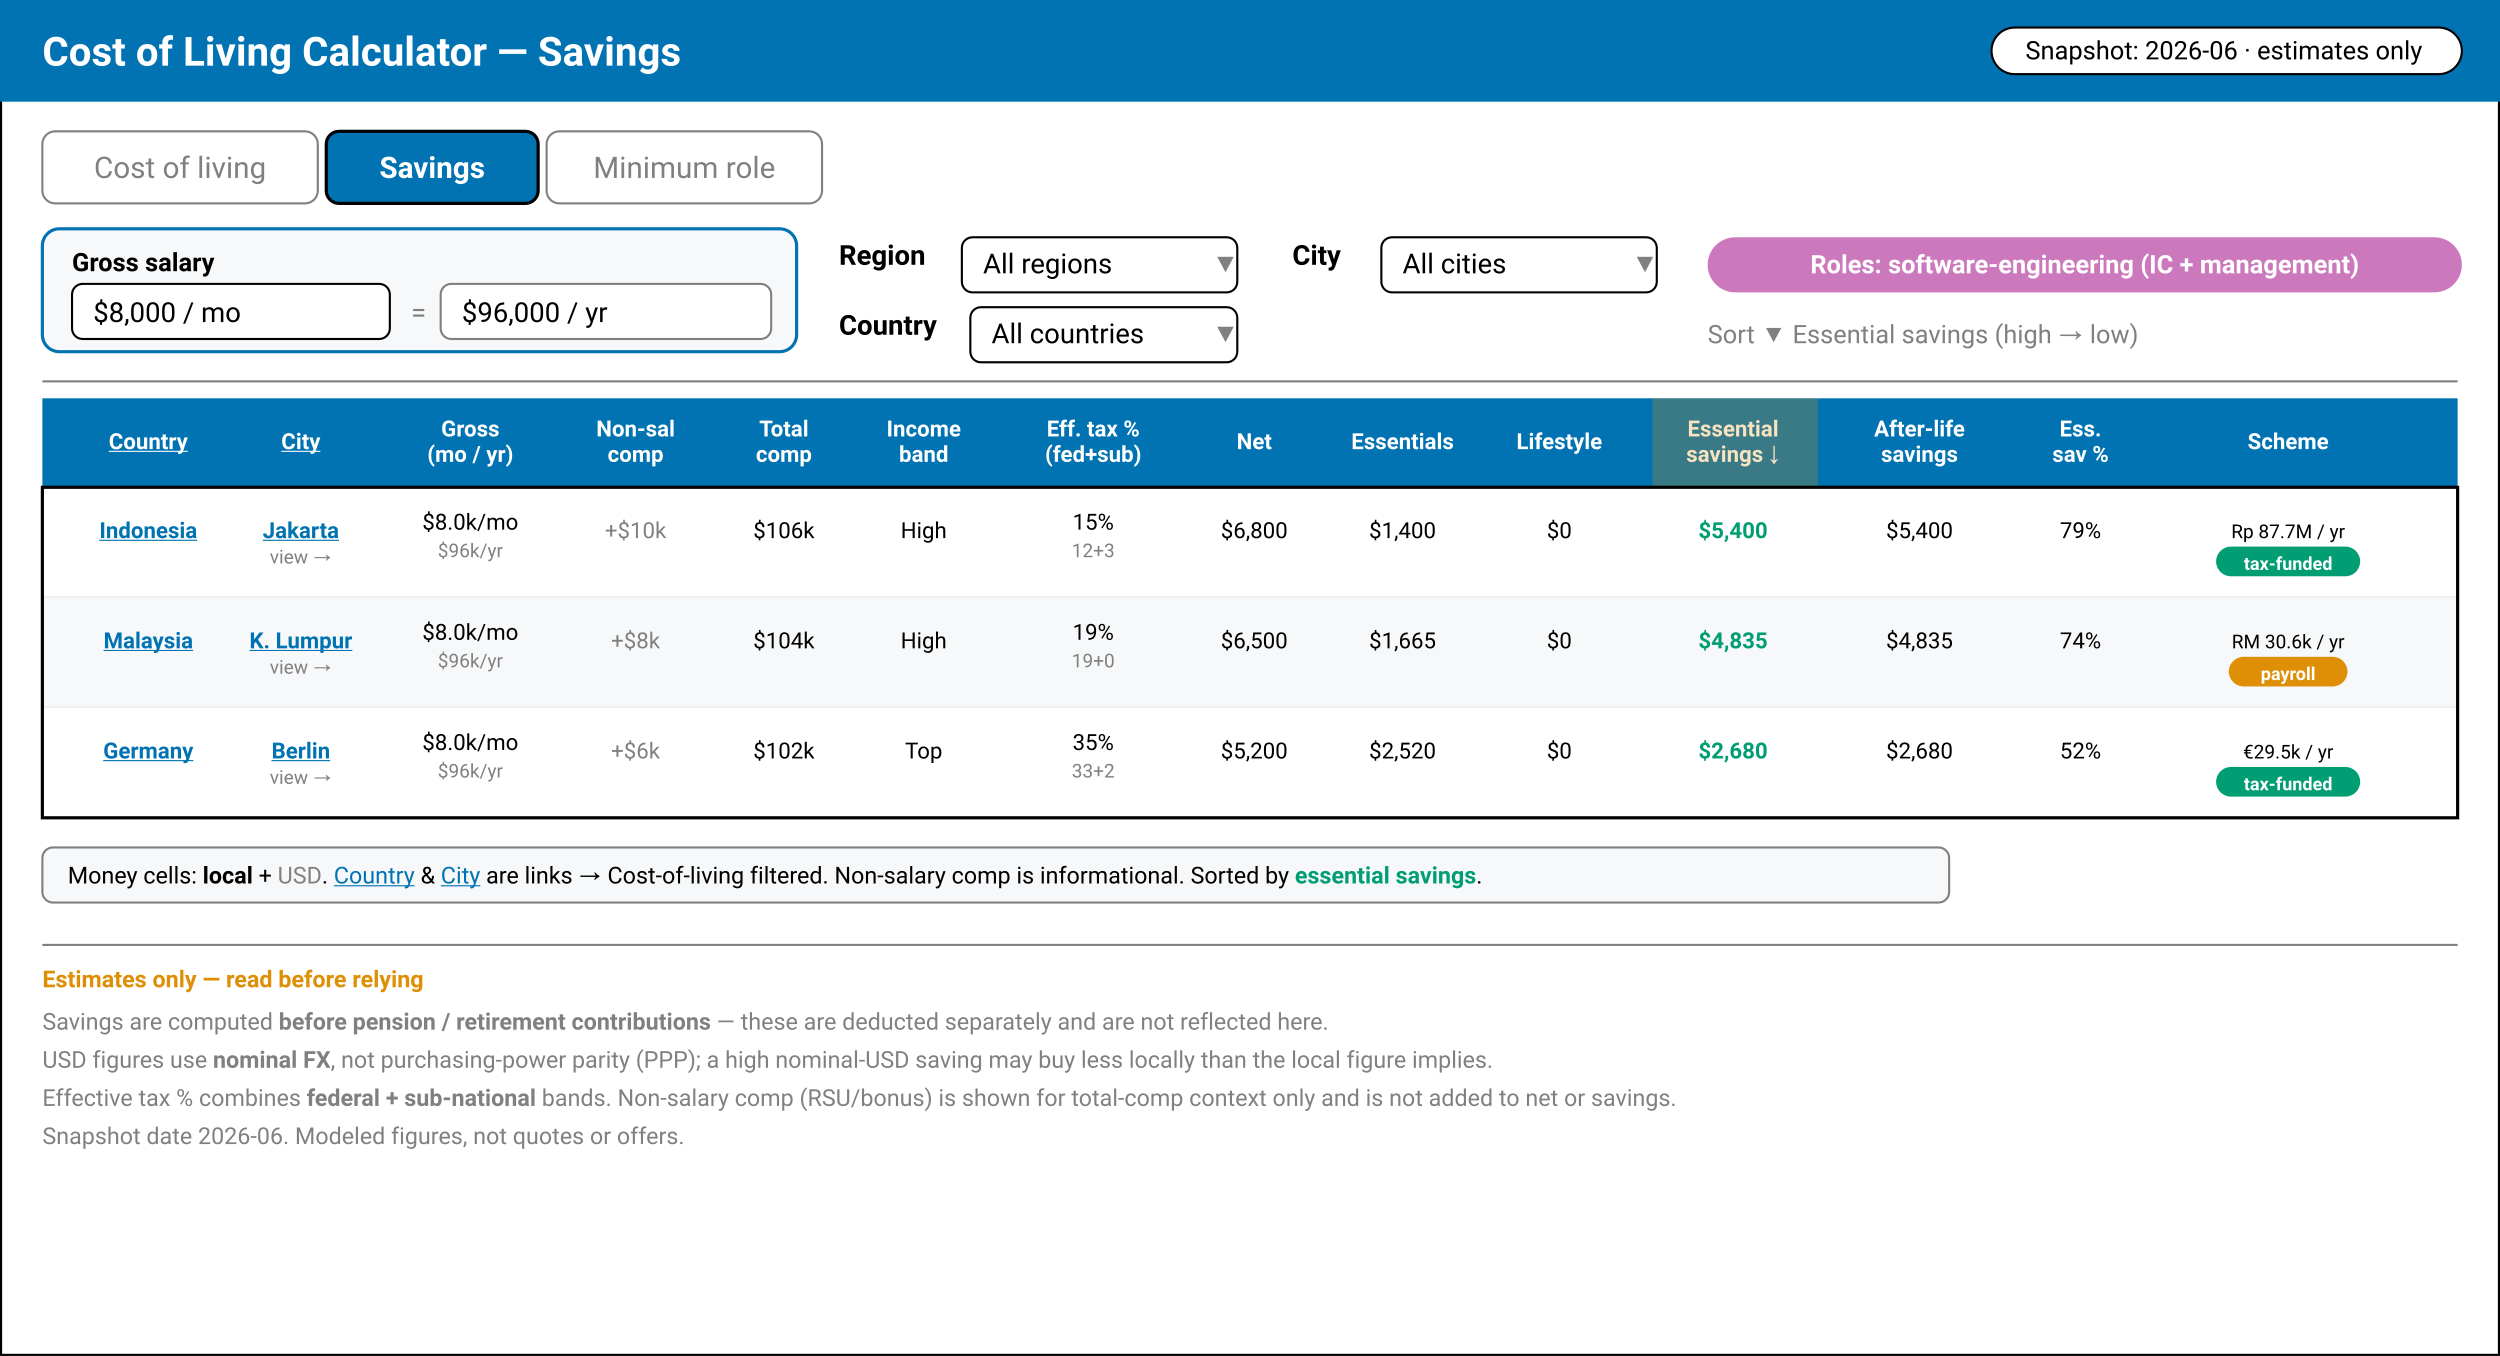
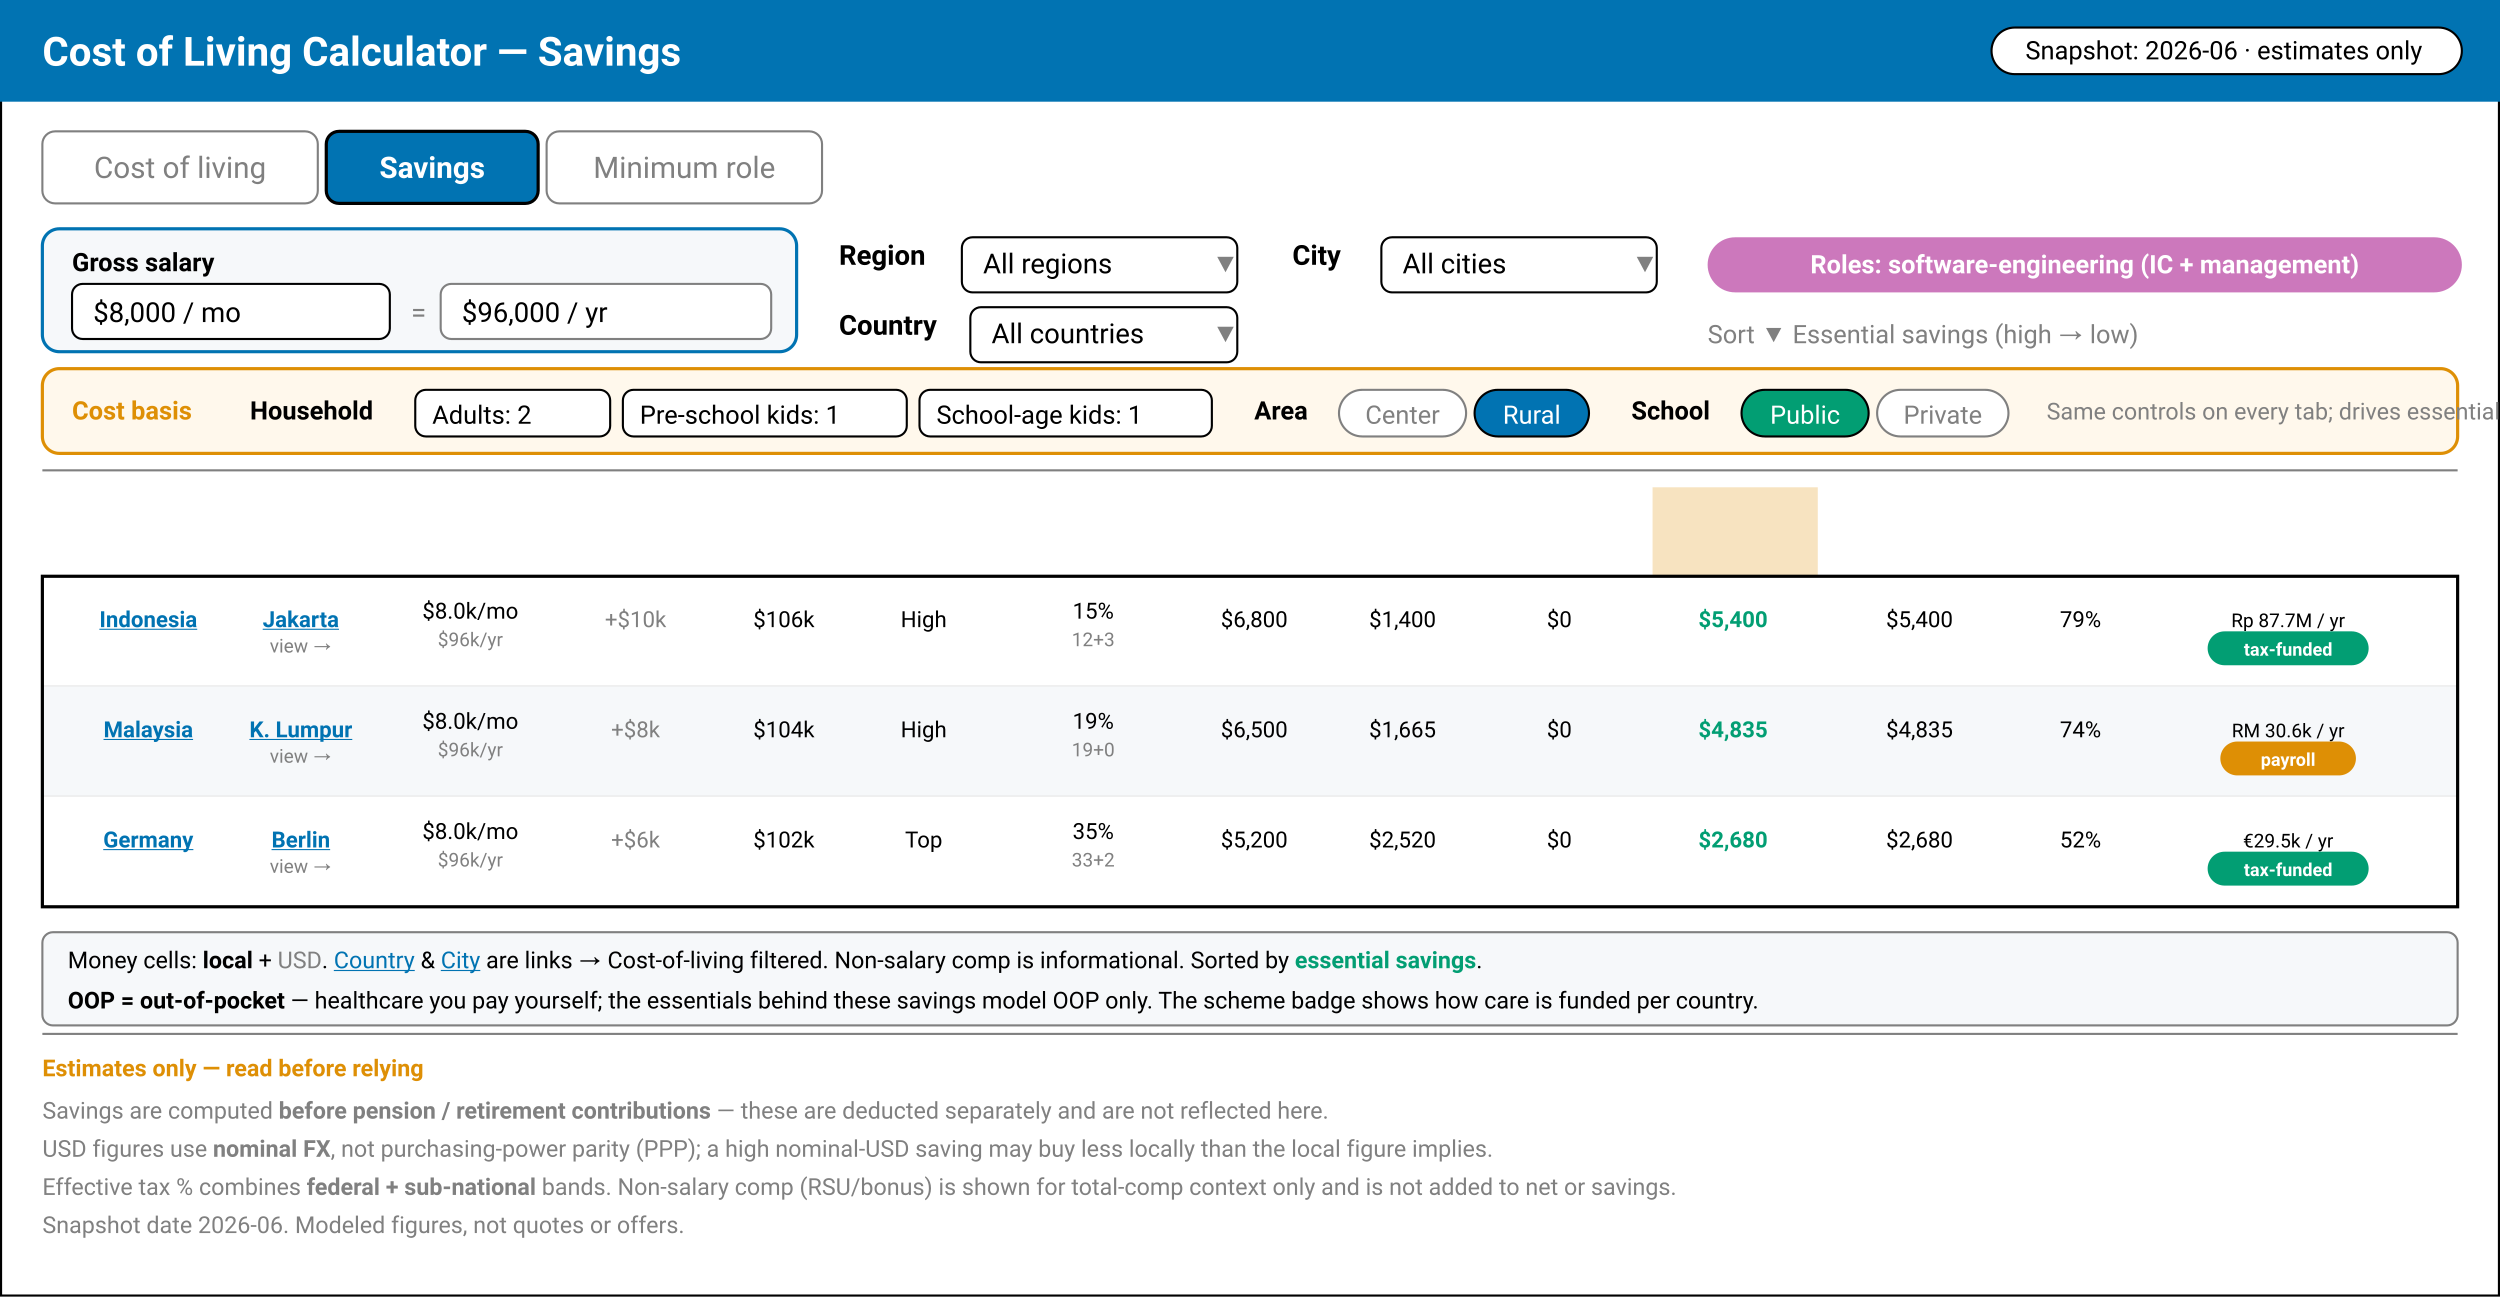
- <svg xmlns="http://www.w3.org/2000/svg" width="1180" height="640" viewBox="0 0 1180 640" font-family="-apple-system, Segoe UI, Roboto, Helvetica, Arial, sans-serif">
-   <rect x="0" y="0" width="1180" height="640" fill="#FFFFFF" />
-   <rect x="0.5" y="0.5" width="1179" height="639" fill="none" stroke="#000000" stroke-width="1" />
+ <svg xmlns="http://www.w3.org/2000/svg" width="1180" height="612" viewBox="0 0 1180 612" font-family="-apple-system, Segoe UI, Roboto, Helvetica, Arial, sans-serif">
+   <rect x="0" y="0" width="1180" height="612" fill="#FFFFFF" />
+   <rect x="0.5" y="0.5" width="1179" height="611" fill="none" stroke="#000000" stroke-width="1" />
  <rect x="0" y="0" width="1180" height="48" fill="#0173B2" />
  <text x="20" y="31" font-size="19" font-weight="700" fill="#FFFFFF">Cost of Living Calculator — Savings</text>
  <rect x="940" y="13" width="222" height="22" rx="11" fill="#FFFFFF" stroke="#000000" stroke-width="1" />
  <text x="956" y="28" font-size="12" fill="#000000">Snapshot: 2026-06 · estimates only</text>
  <g font-size="14">
    <rect x="20" y="62" width="130" height="34" rx="6" fill="#FFFFFF" stroke="#808080" stroke-width="1" />
    <text x="85" y="84" text-anchor="middle" fill="#808080">Cost of living</text>
    <rect x="154" y="62" width="100" height="34" rx="6" fill="#0173B2" stroke="#000000" stroke-width="1.5" />
    <text x="204" y="84" text-anchor="middle" font-weight="700" fill="#FFFFFF">Savings</text>
    <rect x="258" y="62" width="130" height="34" rx="6" fill="#FFFFFF" stroke="#808080" stroke-width="1" />
    <text x="323" y="84" text-anchor="middle" fill="#808080">Minimum role</text>
  </g>
  <rect x="20" y="108" width="356" height="58" rx="8" fill="#F6F8FA" stroke="#0173B2" stroke-width="1.5" />
  <text x="34" y="128" font-size="12" font-weight="700" fill="#000000">Gross salary</text>
  <rect x="34" y="134" width="150" height="26" rx="5" fill="#FFFFFF" stroke="#000000" stroke-width="1" />
  <text x="44" y="152" font-size="13" fill="#000000">$8,000 / mo</text>
  <text x="194" y="152" font-size="13" fill="#808080">=</text>
  <rect x="208" y="134" width="156" height="26" rx="5" fill="#FFFFFF" stroke="#808080" stroke-width="1" />
  <text x="218" y="152" font-size="13" fill="#000000">$96,000 / yr</text>
  <g font-size="13">
    <text x="396" y="125" font-weight="600" fill="#000000">Region</text>
    <rect x="454" y="112" width="130" height="26" rx="5" fill="#FFFFFF" stroke="#000000" stroke-width="1" />
    <text x="464" y="129" fill="#000000">All regions</text>
    <text x="572" y="129" fill="#808080">▼</text>
    <text x="396" y="158" font-weight="600" fill="#000000">Country</text>
    <rect x="458" y="145" width="126" height="26" rx="5" fill="#FFFFFF" stroke="#000000" stroke-width="1" />
    <text x="468" y="162" fill="#000000">All countries</text>
    <text x="572" y="162" fill="#808080">▼</text>
    <text x="610" y="125" font-weight="600" fill="#000000">City</text>
    <rect x="652" y="112" width="130" height="26" rx="5" fill="#FFFFFF" stroke="#000000" stroke-width="1" />
    <text x="662" y="129" fill="#000000">All cities</text>
    <text x="770" y="129" fill="#808080">▼</text>
  </g>
  <rect x="806" y="112" width="356" height="26" rx="13" fill="#CC78BC" />
  <text x="984" y="129" font-size="12" fill="#FFFFFF" text-anchor="middle" font-weight="700">Roles: software-engineering (IC + management)</text>
  <text x="806" y="162" font-size="12" fill="#808080">Sort ▼ Essential savings (high → low)</text>
-   <line x1="20" y1="180" x2="1160" y2="180" stroke="#808080" stroke-width="1" />
-   <rect x="20" y="188" width="1140" height="42" fill="#0173B2" />
+   <rect x="20" y="174" width="1140" height="40" rx="8" fill="#FFF8EC" stroke="#DE8F05" stroke-width="1.5" />
+   <g font-size="12">
+     <text x="34" y="198" font-weight="700" fill="#DE8F05">Cost basis</text>
+     <text x="118" y="198" font-weight="600" fill="#000000">Household</text>
+     <rect x="196" y="184" width="92" height="22" rx="5" fill="#FFFFFF" stroke="#000000" stroke-width="1" />
+     <text x="204" y="200" fill="#000000">Adults: 2</text>
+     <rect x="294" y="184" width="134" height="22" rx="5" fill="#FFFFFF" stroke="#000000" stroke-width="1" />
+     <text x="302" y="200" fill="#000000">Pre-school kids: 1</text>
+     <rect x="434" y="184" width="138" height="22" rx="5" fill="#FFFFFF" stroke="#000000" stroke-width="1" />
+     <text x="442" y="200" fill="#000000">School-age kids: 1</text>
+     <text x="592" y="198" font-weight="600" fill="#000000">Area</text>
+     <rect x="632" y="184" width="60" height="22" rx="11" fill="#FFFFFF" stroke="#808080" stroke-width="1" />
+     <text x="662" y="200" text-anchor="middle" fill="#808080">Center</text>
+     <rect x="696" y="184" width="54" height="22" rx="11" fill="#0173B2" stroke="#000000" stroke-width="1" />
+     <text x="723" y="200" text-anchor="middle" fill="#FFFFFF">Rural</text>
+     <text x="770" y="198" font-weight="600" fill="#000000">School</text>
+     <rect x="822" y="184" width="60" height="22" rx="11" fill="#029E73" stroke="#000000" stroke-width="1" />
+     <text x="852" y="200" text-anchor="middle" fill="#FFFFFF">Public</text>
+     <rect x="886" y="184" width="62" height="22" rx="11" fill="#FFFFFF" stroke="#808080" stroke-width="1" />
+     <text x="917" y="200" text-anchor="middle" fill="#808080">Private</text>
+     <text x="966" y="198" font-size="11" fill="#808080">Same controls on every tab; drives essentials</text>
+   </g>
+   <line x1="20" y1="222" x2="1160" y2="222" stroke="#808080" stroke-width="1" />
  <g font-size="10.5" fill="#FFFFFF" font-weight="700" text-anchor="middle">
-     <text x="70" y="212" text-decoration="underline">Country</text>
-     <text x="142" y="212" text-decoration="underline">City</text>
-     <text x="222" y="206">Gross</text>
-     <text x="222" y="218">(mo / yr)</text>
-     <text x="300" y="206">Non-sal</text>
-     <text x="300" y="218">comp</text>
-     <text x="370" y="206">Total</text>
-     <text x="370" y="218">comp</text>
-     <text x="436" y="206">Income</text>
-     <text x="436" y="218">band</text>
-     <text x="516" y="206">Eff. tax %</text>
-     <text x="516" y="218">(fed+sub)</text>
-     <text x="592" y="212">Net</text>
-     <text x="662" y="212">Essentials</text>
-     <text x="736" y="212">Lifestyle</text>
-     <text x="818" y="206">Essential</text>
-     <text x="818" y="218">savings ↓</text>
-     <text x="906" y="206">After-life</text>
-     <text x="906" y="218">savings</text>
-     <text x="982" y="206">Ess.</text>
-     <text x="982" y="218">sav %</text>
-     <text x="1080" y="212">Scheme</text>
+     <text x="70" y="254" text-decoration="underline">Country</text>
+     <text x="142" y="254" text-decoration="underline">City</text>
+     <text x="222" y="248">Gross</text>
+     <text x="222" y="260">(mo / yr)</text>
+     <text x="300" y="248">Non-sal</text>
+     <text x="300" y="260">comp</text>
+     <text x="370" y="248">Total</text>
+     <text x="370" y="260">comp</text>
+     <text x="436" y="248">Income</text>
+     <text x="436" y="260">band</text>
+     <text x="516" y="248">Eff. tax %</text>
+     <text x="516" y="260">(fed+sub)</text>
+     <text x="592" y="254">Net</text>
+     <text x="662" y="254">Essentials</text>
+     <text x="736" y="254">Lifestyle</text>
+     <text x="818" y="248">Essential</text>
+     <text x="818" y="260">savings ↓</text>
+     <text x="906" y="248">After-life</text>
+     <text x="906" y="260">savings</text>
+     <text x="982" y="248">Ess.</text>
+     <text x="982" y="260">sav %</text>
+     <text x="1080" y="254">Scheme</text>
  </g>
-   <rect x="780" y="188" width="78" height="42" fill="#DE8F05" opacity="0.25" />
-   <rect x="20" y="230" width="1140" height="52" fill="#FFFFFF" />
+   <rect x="780" y="230" width="78" height="42" fill="#DE8F05" opacity="0.25" />
+   <rect x="20" y="272" width="1140" height="52" fill="#FFFFFF" />
  <g font-size="10.5" text-anchor="middle">
-     <text x="70" y="254" fill="#0173B2" text-decoration="underline" font-weight="600">Indonesia</text>
-     <text x="142" y="254" fill="#0173B2" text-decoration="underline" font-weight="600">Jakarta</text>
-     <text x="142" y="266" fill="#808080" font-size="9">view →</text>
-     <text x="222" y="250" fill="#000000">$8.0k/mo</text>
-     <text x="222" y="263" fill="#808080" font-size="9">$96k/yr</text>
-     <text x="300" y="254" fill="#808080">+$10k</text>
-     <text x="370" y="254" fill="#000000">$106k</text>
-     <text x="436" y="254" fill="#000000">High</text>
-     <text x="516" y="250" fill="#000000">15%</text>
-     <text x="516" y="263" fill="#808080" font-size="9">12+3</text>
-     <text x="592" y="254" fill="#000000">$6,800</text>
-     <text x="662" y="254" fill="#000000">$1,400</text>
-     <text x="736" y="254" fill="#000000">$0</text>
-     <text x="818" y="254" fill="#029E73" font-weight="700">$5,400</text>
-     <text x="906" y="254" fill="#000000">$5,400</text>
-     <text x="982" y="254" fill="#000000">79%</text>
-     <text x="1080" y="254" fill="#000000" font-size="9">Rp 87.7M / yr</text>
+     <text x="70" y="296" fill="#0173B2" text-decoration="underline" font-weight="600">Indonesia</text>
+     <text x="142" y="296" fill="#0173B2" text-decoration="underline" font-weight="600">Jakarta</text>
+     <text x="142" y="308" fill="#808080" font-size="9">view →</text>
+     <text x="222" y="292" fill="#000000">$8.0k/mo</text>
+     <text x="222" y="305" fill="#808080" font-size="9">$96k/yr</text>
+     <text x="300" y="296" fill="#808080">+$10k</text>
+     <text x="370" y="296" fill="#000000">$106k</text>
+     <text x="436" y="296" fill="#000000">High</text>
+     <text x="516" y="292" fill="#000000">15%</text>
+     <text x="516" y="305" fill="#808080" font-size="9">12+3</text>
+     <text x="592" y="296" fill="#000000">$6,800</text>
+     <text x="662" y="296" fill="#000000">$1,400</text>
+     <text x="736" y="296" fill="#000000">$0</text>
+     <text x="818" y="296" fill="#029E73" font-weight="700">$5,400</text>
+     <text x="906" y="296" fill="#000000">$5,400</text>
+     <text x="982" y="296" fill="#000000">79%</text>
+     <text x="1080" y="296" fill="#000000" font-size="9">Rp 87.7M / yr</text>
  </g>
-   <rect x="1046" y="258" width="68" height="14" rx="7" fill="#029E73" />
-   <text x="1080" y="269" font-size="8.5" fill="#FFFFFF" text-anchor="middle" font-weight="700">tax-funded</text>
-   <line x1="20" y1="282" x2="1160" y2="282" stroke="#E5E5E5" stroke-width="1" />
-   <rect x="20" y="282" width="1140" height="52" fill="#F6F8FA" />
+   <rect x="1042" y="298" width="76" height="16" rx="8" fill="#029E73" />
+   <text x="1080" y="309.5" font-size="8.5" fill="#FFFFFF" text-anchor="middle" font-weight="700">tax-funded</text>
+   <line x1="20" y1="324" x2="1160" y2="324" stroke="#E5E5E5" stroke-width="1" />
+   <rect x="20" y="324" width="1140" height="52" fill="#F6F8FA" />
  <g font-size="10.5" text-anchor="middle">
-     <text x="70" y="306" fill="#0173B2" text-decoration="underline" font-weight="600">Malaysia</text>
-     <text x="142" y="306" fill="#0173B2" text-decoration="underline" font-weight="600">K. Lumpur</text>
-     <text x="142" y="318" fill="#808080" font-size="9">view →</text>
-     <text x="222" y="302" fill="#000000">$8.0k/mo</text>
-     <text x="222" y="315" fill="#808080" font-size="9">$96k/yr</text>
-     <text x="300" y="306" fill="#808080">+$8k</text>
-     <text x="370" y="306" fill="#000000">$104k</text>
-     <text x="436" y="306" fill="#000000">High</text>
-     <text x="516" y="302" fill="#000000">19%</text>
-     <text x="516" y="315" fill="#808080" font-size="9">19+0</text>
-     <text x="592" y="306" fill="#000000">$6,500</text>
-     <text x="662" y="306" fill="#000000">$1,665</text>
-     <text x="736" y="306" fill="#000000">$0</text>
-     <text x="818" y="306" fill="#029E73" font-weight="700">$4,835</text>
-     <text x="906" y="306" fill="#000000">$4,835</text>
-     <text x="982" y="306" fill="#000000">74%</text>
-     <text x="1080" y="306" fill="#000000" font-size="9">RM 30.6k / yr</text>
+     <text x="70" y="348" fill="#0173B2" text-decoration="underline" font-weight="600">Malaysia</text>
+     <text x="142" y="348" fill="#0173B2" text-decoration="underline" font-weight="600">K. Lumpur</text>
+     <text x="142" y="360" fill="#808080" font-size="9">view →</text>
+     <text x="222" y="344" fill="#000000">$8.0k/mo</text>
+     <text x="222" y="357" fill="#808080" font-size="9">$96k/yr</text>
+     <text x="300" y="348" fill="#808080">+$8k</text>
+     <text x="370" y="348" fill="#000000">$104k</text>
+     <text x="436" y="348" fill="#000000">High</text>
+     <text x="516" y="344" fill="#000000">19%</text>
+     <text x="516" y="357" fill="#808080" font-size="9">19+0</text>
+     <text x="592" y="348" fill="#000000">$6,500</text>
+     <text x="662" y="348" fill="#000000">$1,665</text>
+     <text x="736" y="348" fill="#000000">$0</text>
+     <text x="818" y="348" fill="#029E73" font-weight="700">$4,835</text>
+     <text x="906" y="348" fill="#000000">$4,835</text>
+     <text x="982" y="348" fill="#000000">74%</text>
+     <text x="1080" y="348" fill="#000000" font-size="9">RM 30.6k / yr</text>
  </g>
-   <rect x="1052" y="310" width="56" height="14" rx="7" fill="#DE8F05" />
-   <text x="1080" y="321" font-size="8.5" fill="#FFFFFF" text-anchor="middle" font-weight="700">payroll</text>
-   <line x1="20" y1="334" x2="1160" y2="334" stroke="#E5E5E5" stroke-width="1" />
-   <rect x="20" y="334" width="1140" height="52" fill="#FFFFFF" />
+   <rect x="1048" y="350" width="64" height="16" rx="8" fill="#DE8F05" />
+   <text x="1080" y="361.5" font-size="8.5" fill="#FFFFFF" text-anchor="middle" font-weight="700">payroll</text>
+   <line x1="20" y1="376" x2="1160" y2="376" stroke="#E5E5E5" stroke-width="1" />
+   <rect x="20" y="376" width="1140" height="52" fill="#FFFFFF" />
  <g font-size="10.5" text-anchor="middle">
-     <text x="70" y="358" fill="#0173B2" text-decoration="underline" font-weight="600">Germany</text>
-     <text x="142" y="358" fill="#0173B2" text-decoration="underline" font-weight="600">Berlin</text>
-     <text x="142" y="370" fill="#808080" font-size="9">view →</text>
-     <text x="222" y="354" fill="#000000">$8.0k/mo</text>
-     <text x="222" y="367" fill="#808080" font-size="9">$96k/yr</text>
-     <text x="300" y="358" fill="#808080">+$6k</text>
-     <text x="370" y="358" fill="#000000">$102k</text>
-     <text x="436" y="358" fill="#000000">Top</text>
-     <text x="516" y="354" fill="#000000">35%</text>
-     <text x="516" y="367" fill="#808080" font-size="9">33+2</text>
-     <text x="592" y="358" fill="#000000">$5,200</text>
-     <text x="662" y="358" fill="#000000">$2,520</text>
-     <text x="736" y="358" fill="#000000">$0</text>
-     <text x="818" y="358" fill="#029E73" font-weight="700">$2,680</text>
-     <text x="906" y="358" fill="#000000">$2,680</text>
-     <text x="982" y="358" fill="#000000">52%</text>
-     <text x="1080" y="358" fill="#000000" font-size="9">€29.5k / yr</text>
+     <text x="70" y="400" fill="#0173B2" text-decoration="underline" font-weight="600">Germany</text>
+     <text x="142" y="400" fill="#0173B2" text-decoration="underline" font-weight="600">Berlin</text>
+     <text x="142" y="412" fill="#808080" font-size="9">view →</text>
+     <text x="222" y="396" fill="#000000">$8.0k/mo</text>
+     <text x="222" y="409" fill="#808080" font-size="9">$96k/yr</text>
+     <text x="300" y="400" fill="#808080">+$6k</text>
+     <text x="370" y="400" fill="#000000">$102k</text>
+     <text x="436" y="400" fill="#000000">Top</text>
+     <text x="516" y="396" fill="#000000">35%</text>
+     <text x="516" y="409" fill="#808080" font-size="9">33+2</text>
+     <text x="592" y="400" fill="#000000">$5,200</text>
+     <text x="662" y="400" fill="#000000">$2,520</text>
+     <text x="736" y="400" fill="#000000">$0</text>
+     <text x="818" y="400" fill="#029E73" font-weight="700">$2,680</text>
+     <text x="906" y="400" fill="#000000">$2,680</text>
+     <text x="982" y="400" fill="#000000">52%</text>
+     <text x="1080" y="400" fill="#000000" font-size="9">€29.5k / yr</text>
  </g>
-   <rect x="1046" y="362" width="68" height="14" rx="7" fill="#029E73" />
-   <text x="1080" y="373" font-size="8.5" fill="#FFFFFF" text-anchor="middle" font-weight="700">tax-funded</text>
-   <rect x="20" y="230" width="1140" height="156" fill="none" stroke="#000000" stroke-width="1.5" />
+   <rect x="1042" y="402" width="76" height="16" rx="8" fill="#029E73" />
+   <text x="1080" y="413.5" font-size="8.5" fill="#FFFFFF" text-anchor="middle" font-weight="700">tax-funded</text>
+   <rect x="20" y="272" width="1140" height="156" fill="none" stroke="#000000" stroke-width="1.5" />
  <g font-size="11">
-     <rect x="20" y="400" width="900" height="26" rx="5" fill="#F6F8FA" stroke="#808080" stroke-width="1" />
-     <text x="32" y="417" fill="#000000">Money cells: <tspan font-weight="700">local</tspan> + <tspan fill="#808080">USD</tspan>. <tspan fill="#0173B2" text-decoration="underline">Country</tspan> &amp; <tspan fill="#0173B2" text-decoration="underline">City</tspan> are links → Cost-of-living filtered. Non-salary comp is informational. Sorted by <tspan fill="#029E73" font-weight="700">essential savings</tspan>.</text>
+     <rect x="20" y="440" width="1140" height="44" rx="5" fill="#F6F8FA" stroke="#808080" stroke-width="1" />
+     <text x="32" y="457" fill="#000000">Money cells: <tspan font-weight="700">local</tspan> + <tspan fill="#808080">USD</tspan>. <tspan fill="#0173B2" text-decoration="underline">Country</tspan> &amp; <tspan fill="#0173B2" text-decoration="underline">City</tspan> are links → Cost-of-living filtered. Non-salary comp is informational. Sorted by <tspan fill="#029E73" font-weight="700">essential savings</tspan>.</text>
+     <text x="32" y="476" fill="#000000">
+       <tspan font-weight="700">OOP = out-of-pocket</tspan> — healthcare you pay yourself; the essentials behind these savings model OOP only. The scheme badge shows how care is funded per country.</text>
  </g>
-   <line x1="20" y1="446" x2="1160" y2="446" stroke="#808080" stroke-width="1" />
+   <line x1="20" y1="488" x2="1160" y2="488" stroke="#808080" stroke-width="1" />
  <g font-size="11" fill="#808080">
-     <text x="20" y="466" font-weight="700" fill="#DE8F05">Estimates only — read before relying</text>
-     <text x="20" y="486">Savings are computed <tspan font-weight="600">before pension / retirement contributions</tspan> — these are deducted separately and are not reflected here.</text>
-     <text x="20" y="504">USD figures use <tspan font-weight="600">nominal FX</tspan>, not purchasing-power parity (PPP); a high nominal-USD saving may buy less locally than the local figure implies.</text>
-     <text x="20" y="522">Effective tax % combines <tspan font-weight="600">federal + sub-national</tspan> bands. Non-salary comp (RSU/bonus) is shown for total-comp context only and is not added to net or savings.</text>
-     <text x="20" y="540">Snapshot date 2026-06. Modeled figures, not quotes or offers.</text>
+     <text x="20" y="508" font-weight="700" fill="#DE8F05">Estimates only — read before relying</text>
+     <text x="20" y="528">Savings are computed <tspan font-weight="600">before pension / retirement contributions</tspan> — these are deducted separately and are not reflected here.</text>
+     <text x="20" y="546">USD figures use <tspan font-weight="600">nominal FX</tspan>, not purchasing-power parity (PPP); a high nominal-USD saving may buy less locally than the local figure implies.</text>
+     <text x="20" y="564">Effective tax % combines <tspan font-weight="600">federal + sub-national</tspan> bands. Non-salary comp (RSU/bonus) is shown for total-comp context only and is not added to net or savings.</text>
+     <text x="20" y="582">Snapshot date 2026-06. Modeled figures, not quotes or offers.</text>
  </g>
</svg>
